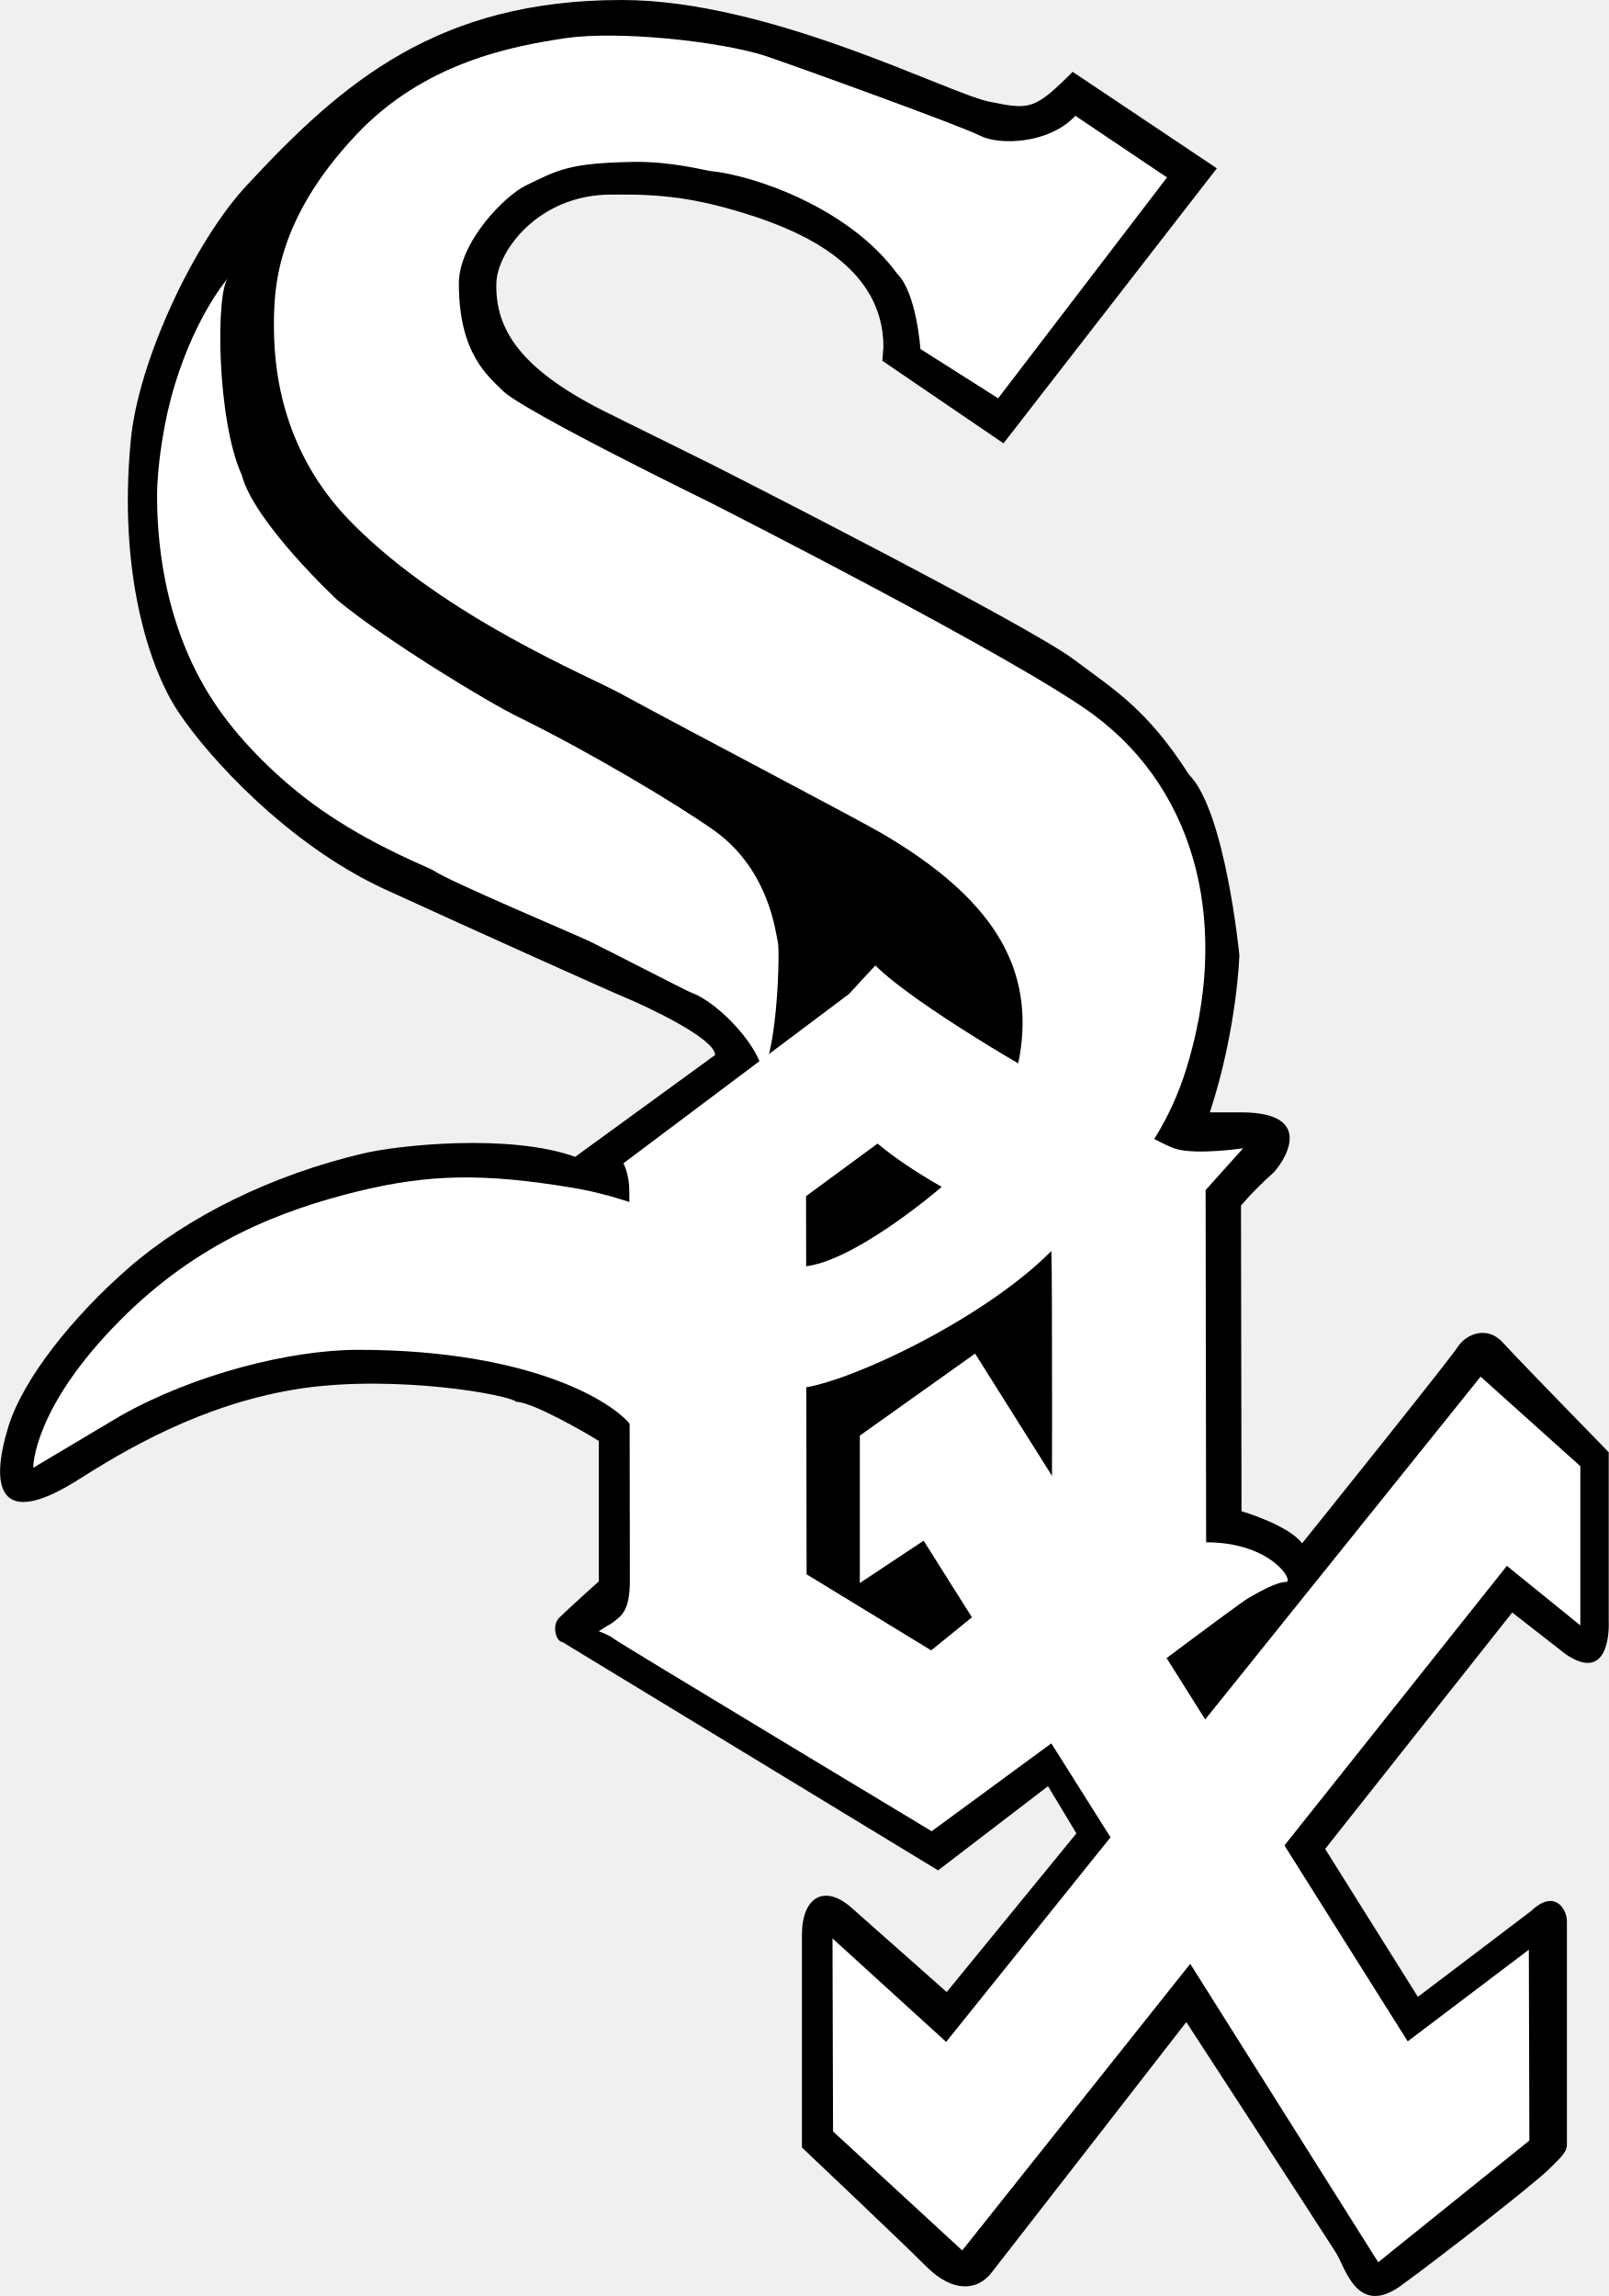
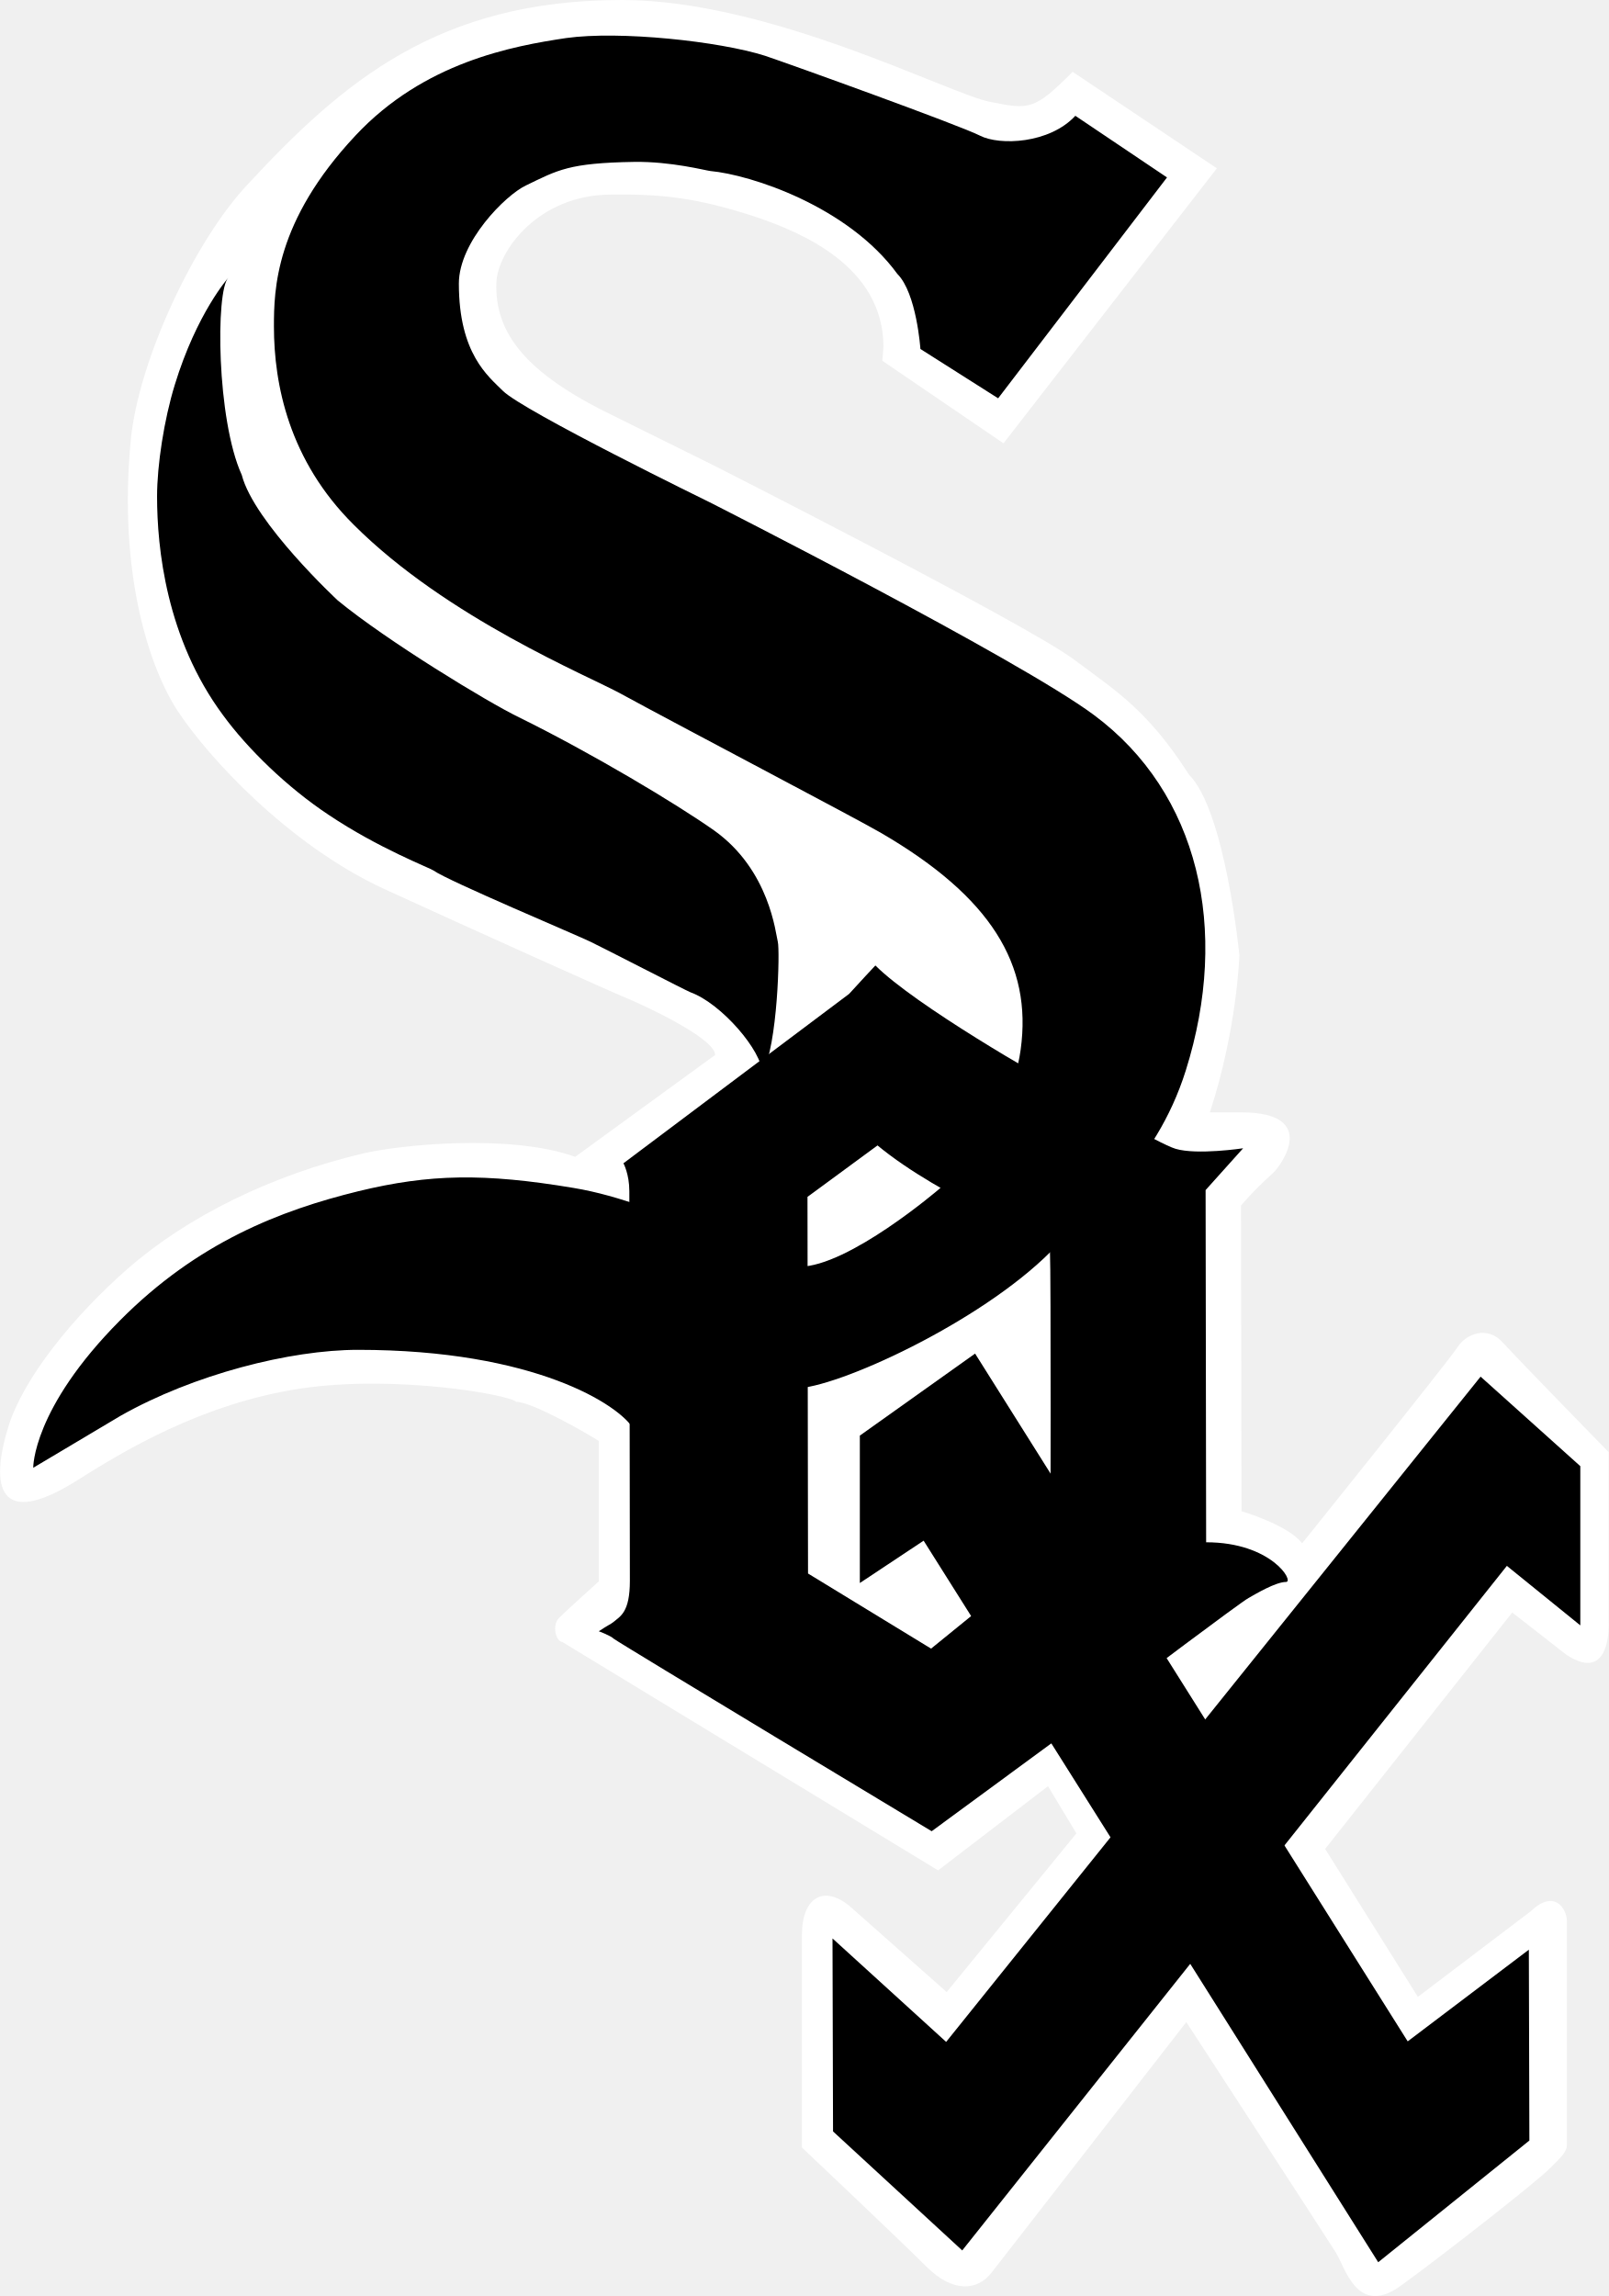
<svg xmlns="http://www.w3.org/2000/svg" version="1.1" id="Layer_1" x="0px" y="0px" width="300px" height="428.3px" viewBox="0 0 300 428.3" style="enable-background:new 0 0 300 428.3;" xml:space="preserve">
-   <style type="text/css">
+   <defs id="defs7" />
+   <style type="text/css" id="style1">
	.st0{fill:#FFFFFF;}
	.st1{fill:none;stroke:#000000;stroke-width:0.267;}
</style>
-   <g>
-     <path d="M292.3,400.1c0,1.4-1.3,2.5-3.2,4.4c-2.3,2.4-19.7,16-27.8,21.9c-8.2,5.9-10.4-3.6-12.1-6.2c-3.5-5.5-27.9-43-27.9-43   s-33.7,43.4-36.3,46.7c-2.6,3.4-7.2,3.9-12.2-1.1c-4.9-4.9-23.2-22.2-23.2-22.2s0-32.4,0-39.7c0-7.1,4.3-9.6,9.5-4.8l17.5,15.5   l24.2-29.6l-5.3-8.8l-20.5,15.7l-70.1-42.6c-1.2-0.1-2-3.1-0.6-4.5c1.6-1.6,7.4-6.8,7.4-6.8l0-26.2c-2-1.3-12.4-7.3-15.4-7.3   c-1.2-1.3-22.3-5.1-40.1-2.5C37.6,261.8,23,270.7,14,276.4C-0.1,285.1-2,277.6,1.6,266c2.8-8.9,12-20.4,22.3-29.4   c11.1-9.7,26.8-17.4,43.7-21.4c6.6-1.6,27.5-3.8,39.7,0.6l26.1-19c0-3.2-13.8-9.5-16.5-10.6c-2.7-1.1-27.4-12.2-45.3-20.4   c-17.9-8.3-32.8-24.6-38.4-33.1c-5.3-8-11.2-25.7-8.8-50.6c1.4-14.8,11.9-37.2,21.8-47.7C64,15.2,81.8,0,116,0   c27.8,0,61.2,17.6,68.7,19c7.4,1.5,8.3,1.5,15.4-5.6l26.9,18l-39.8,51.3l-22.6-15.4l0.2-2.6c0-15.1-15.5-21.4-23.7-24.2   c-11.5-3.8-18.2-4.3-27.1-4.2c-13.6,0-21.2,10.6-21.4,16.4c-0.3,8.7,4.5,16.1,19.9,23.9l20.6,10.2c0,0,58.2,29.5,67.2,36.2   c7.6,5.7,13.7,9.3,21.5,21.5c6.8,6.8,9.4,33.7,9.4,33.7s-0.4,13.7-5.5,29.3l5.8,0c14.8,0,7.4,10,6,11.3c-3.9,3.5-6,6.1-6,6.1   l0.1,57c0,0,8.8,2.6,11.3,6c0,0,27.4-34.1,29-36.6c1.6-2.5,5.6-4.1,8.5-0.8c3,3.3,19.7,20.4,19.7,20.4l0,31.7c0,0,0.6,11.8-8,6   l-10-7.8l-34.9,44.1l17.3,27.6l21.1-16c4.4-4.2,6.7-0.4,6.7,1.9" />
-     <path class="st0" d="M63,112c9.1,7.5,28,19,33.8,21.8c13.6,6.7,29.3,16.1,36.4,21.1c10.4,7.4,11.5,19.3,11.9,20.8   c0.4,1.5,0,19.3-2.9,24.5c0-4.1-7.6-13-13.4-15.1c-0.6-0.2-16.3-8.3-18.6-9.4c-2.2-1.1-26.7-11.4-29.3-13.3   c-0.7-0.5-10.2-4.1-19.6-10.4c-7.7-5.1-15.1-12.3-19.7-18.6c-10.6-14.3-12.3-31.2-12.3-40.8c0-5.8,1.3-14.3,3.3-20.8   c4.1-13.4,10-20,10-20c-2.4,2.4-2.2,26.5,2.5,36.8C47.4,97.5,63,112,63,112" />
-     <path class="st0" d="M163.3,180.1c7.4,7.4,31.2,21.1,35.6,23.3c4.4,2.2,17.1,9.9,20.4,10.9c4,1.2,12.6-0.1,12.6-0.1l-7,7.8   l0.1,65.7c12.2,0,16.5,7.4,14.9,7.4c-1.9,0-5.6,2.2-7,3c-1.5,0.8-22.6,16.7-22.6,16.7l-36.5,26.8c0,0-57.8-34.8-59.3-35.9   c-0.6-0.6-2.8-1.4-2.8-1.4c1.8-1.2,2.2-1.3,2.7-1.7c1.3-1.1,3.1-1.8,3.1-7.7c0-1.5-0.1-72.7-0.1-72.7c0-3.2-1.1-5.2-1.1-5.2   l42.1-31.6C160.2,183.4,163.3,180.1,163.3,180.1" />
-     <path d="M150.5,223.2l13.2-9.7c12.3,10.2,32.1,17.2,32.3,20c0.2,3.5,0.1,56,0.1,56l-22.4,18.2l-23.1-14.1" />
-     <path class="st1" d="M150.5,223.2l13.2-9.7c12.3,10.2,32.1,17.2,32.3,20c0.2,3.5,0.1,56,0.1,56l-22.4,18.2l-23.1-14.1L150.5,223.2z   " />
-     <path class="st0" d="M167.4,51.1c3.6,3.6,4.3,14,4.3,14l14.5,9.2l31.5-41.2l-17.1-11.5c-4.8,5.2-14.1,5.6-17.8,3.7   s-35.6-13.4-40.1-14.9c-8.5-2.7-27.1-4.7-37.1-3.3c-10,1.5-26.5,4.5-39.3,18.2c-15,16-15.2,28.8-15.2,35.6c0,10.8,2.8,25,14.9,37   c17.4,17.4,43.8,28.2,49.8,31.5c10.6,5.8,43.8,23.2,48.6,26c20.4,11.9,28.2,24.5,26,40.4c-2,14.8-15.2,26-15.2,26   s-16.9,14.5-26.1,14.5c-6.7,0-24.6-11.8-42.1-14.7c-16.7-2.8-26.9-2.6-40.1,0.6c-14.7,3.6-30.1,9.6-44.5,24.1   C6,262.8,6.2,273.8,6.2,273.8l16.3-9.7c13.6-7.7,31.6-12.3,44.3-12.3c33,0,48.8,10.3,51.4,14.8c2.7,4.6,30.1-7.6,30.1-7.6   c7.7,0,34.4-12.2,47.7-25.5c6.8-6.8,19.5-15.7,25.2-33.8c8.3-26.4,2.4-51.8-17.1-66.3c-14.1-10.5-71.7-39.7-71.7-39.7   S97.6,76.7,93.8,72.9c-2.7-2.7-8.2-6.9-8.2-20c0-7.8,8.7-16.5,12.5-18.3c6-2.9,8-4.2,20.2-4.4c6.9-0.1,13.3,1.6,14.2,1.7   C140.1,32.6,158.2,38.5,167.4,51.1" />
-     <polyline class="st0" points="160.4,267.8 181.9,252.5 262.6,380.8 285.2,363.7 285.3,399.3 257.1,422 172.3,287.4 160.4,295.3     " />
-     <polyline class="st0" points="276.2,256.8 294.8,273.5 294.8,303.2 281.1,292.1 179.5,419.8 155.4,397.6 155.3,361.6 176.5,380.9     " />
+   <g id="g7">
+     <path d="M292.3,400.1c0,1.4-1.3,2.5-3.2,4.4c-2.3,2.4-19.7,16-27.8,21.9c-8.2,5.9-10.4-3.6-12.1-6.2c-3.5-5.5-27.9-43-27.9-43   s-33.7,43.4-36.3,46.7c-2.6,3.4-7.2,3.9-12.2-1.1c-4.9-4.9-23.2-22.2-23.2-22.2s0-32.4,0-39.7c0-7.1,4.3-9.6,9.5-4.8l17.5,15.5   l24.2-29.6l-5.3-8.8l-20.5,15.7l-70.1-42.6c-1.2-0.1-2-3.1-0.6-4.5c1.6-1.6,7.4-6.8,7.4-6.8l0-26.2c-2-1.3-12.4-7.3-15.4-7.3   c-1.2-1.3-22.3-5.1-40.1-2.5C37.6,261.8,23,270.7,14,276.4C-0.1,285.1-2,277.6,1.6,266c2.8-8.9,12-20.4,22.3-29.4   c11.1-9.7,26.8-17.4,43.7-21.4c6.6-1.6,27.5-3.8,39.7,0.6l26.1-19c0-3.2-13.8-9.5-16.5-10.6c-2.7-1.1-27.4-12.2-45.3-20.4   c-17.9-8.3-32.8-24.6-38.4-33.1c-5.3-8-11.2-25.7-8.8-50.6c1.4-14.8,11.9-37.2,21.8-47.7C64,15.2,81.8,0,116,0   c27.8,0,61.2,17.6,68.7,19c7.4,1.5,8.3,1.5,15.4-5.6l26.9,18l-39.8,51.3l-22.6-15.4l0.2-2.6c0-15.1-15.5-21.4-23.7-24.2   c-11.5-3.8-18.2-4.3-27.1-4.2c-13.6,0-21.2,10.6-21.4,16.4c-0.3,8.7,4.5,16.1,19.9,23.9l20.6,10.2c0,0,58.2,29.5,67.2,36.2   c7.6,5.7,13.7,9.3,21.5,21.5c6.8,6.8,9.4,33.7,9.4,33.7s-0.4,13.7-5.5,29.3l5.8,0c14.8,0,7.4,10,6,11.3c-3.9,3.5-6,6.1-6,6.1   l0.1,57c0,0,8.8,2.6,11.3,6c0,0,27.4-34.1,29-36.6c1.6-2.5,5.6-4.1,8.5-0.8c3,3.3,19.7,20.4,19.7,20.4l0,31.7c0,0,0.6,11.8-8,6   l-10-7.8l-34.9,44.1l17.3,27.6l21.1-16c4.4-4.2,6.7-0.4,6.7,1.9" id="path1" style="fill:#ffffff" />
+     <path class="st0" d="M63,112c9.1,7.5,28,19,33.8,21.8c13.6,6.7,29.3,16.1,36.4,21.1c10.4,7.4,11.5,19.3,11.9,20.8   c0.4,1.5,0,19.3-2.9,24.5c0-4.1-7.6-13-13.4-15.1c-0.6-0.2-16.3-8.3-18.6-9.4c-2.2-1.1-26.7-11.4-29.3-13.3   c-0.7-0.5-10.2-4.1-19.6-10.4c-7.7-5.1-15.1-12.3-19.7-18.6c-10.6-14.3-12.3-31.2-12.3-40.8c0-5.8,1.3-14.3,3.3-20.8   c4.1-13.4,10-20,10-20c-2.4,2.4-2.2,26.5,2.5,36.8C47.4,97.5,63,112,63,112" id="path2" style="fill:#000000" />
+     <path class="st0" d="M163.3,180.1c7.4,7.4,31.2,21.1,35.6,23.3c4.4,2.2,17.1,9.9,20.4,10.9c4,1.2,12.6-0.1,12.6-0.1l-7,7.8   l0.1,65.7c12.2,0,16.5,7.4,14.9,7.4c-1.9,0-5.6,2.2-7,3c-1.5,0.8-22.6,16.7-22.6,16.7l-36.5,26.8c0,0-57.8-34.8-59.3-35.9   c-0.6-0.6-2.8-1.4-2.8-1.4c1.8-1.2,2.2-1.3,2.7-1.7c1.3-1.1,3.1-1.8,3.1-7.7c0-1.5-0.1-72.7-0.1-72.7c0-3.2-1.1-5.2-1.1-5.2   l42.1-31.6C160.2,183.4,163.3,180.1,163.3,180.1" id="path3" style="fill:#000000" />
+     <path d="M150.5,223.2l13.2-9.7c12.3,10.2,32.1,17.2,32.3,20c0.2,3.5,0.1,56,0.1,56l-22.4,18.2l-23.1-14.1" id="path4" style="fill:#ffffff" />
+     <path class="st1" d="M150.5,223.2l13.2-9.7c12.3,10.2,32.1,17.2,32.3,20c0.2,3.5,0.1,56,0.1,56l-22.4,18.2l-23.1-14.1L150.5,223.2z   " id="path5" />
+     <path class="st0" d="M167.4,51.1c3.6,3.6,4.3,14,4.3,14l14.5,9.2l31.5-41.2l-17.1-11.5c-4.8,5.2-14.1,5.6-17.8,3.7   s-35.6-13.4-40.1-14.9c-8.5-2.7-27.1-4.7-37.1-3.3c-10,1.5-26.5,4.5-39.3,18.2c-15,16-15.2,28.8-15.2,35.6c0,10.8,2.8,25,14.9,37   c17.4,17.4,43.8,28.2,49.8,31.5c10.6,5.8,43.8,23.2,48.6,26c20.4,11.9,28.2,24.5,26,40.4c-2,14.8-15.2,26-15.2,26   s-16.9,14.5-26.1,14.5c-6.7,0-24.6-11.8-42.1-14.7c-16.7-2.8-26.9-2.6-40.1,0.6c-14.7,3.6-30.1,9.6-44.5,24.1   C6,262.8,6.2,273.8,6.2,273.8l16.3-9.7c13.6-7.7,31.6-12.3,44.3-12.3c33,0,48.8,10.3,51.4,14.8c2.7,4.6,30.1-7.6,30.1-7.6   c7.7,0,34.4-12.2,47.7-25.5c6.8-6.8,19.5-15.7,25.2-33.8c8.3-26.4,2.4-51.8-17.1-66.3c-14.1-10.5-71.7-39.7-71.7-39.7   S97.6,76.7,93.8,72.9c-2.7-2.7-8.2-6.9-8.2-20c0-7.8,8.7-16.5,12.5-18.3c6-2.9,8-4.2,20.2-4.4c6.9-0.1,13.3,1.6,14.2,1.7   C140.1,32.6,158.2,38.5,167.4,51.1" id="path6" style="fill:#000000" />
+     <polyline class="st0" points="160.4,267.8 181.9,252.5 262.6,380.8 285.2,363.7 285.3,399.3 257.1,422 172.3,287.4 160.4,295.3     " id="polyline6" style="fill:#000000" />
+     <polyline class="st0" points="276.2,256.8 294.8,273.5 294.8,303.2 281.1,292.1 179.5,419.8 155.4,397.6 155.3,361.6 176.5,380.9     " id="polyline7" style="fill:#000000" />
  </g>
</svg>
